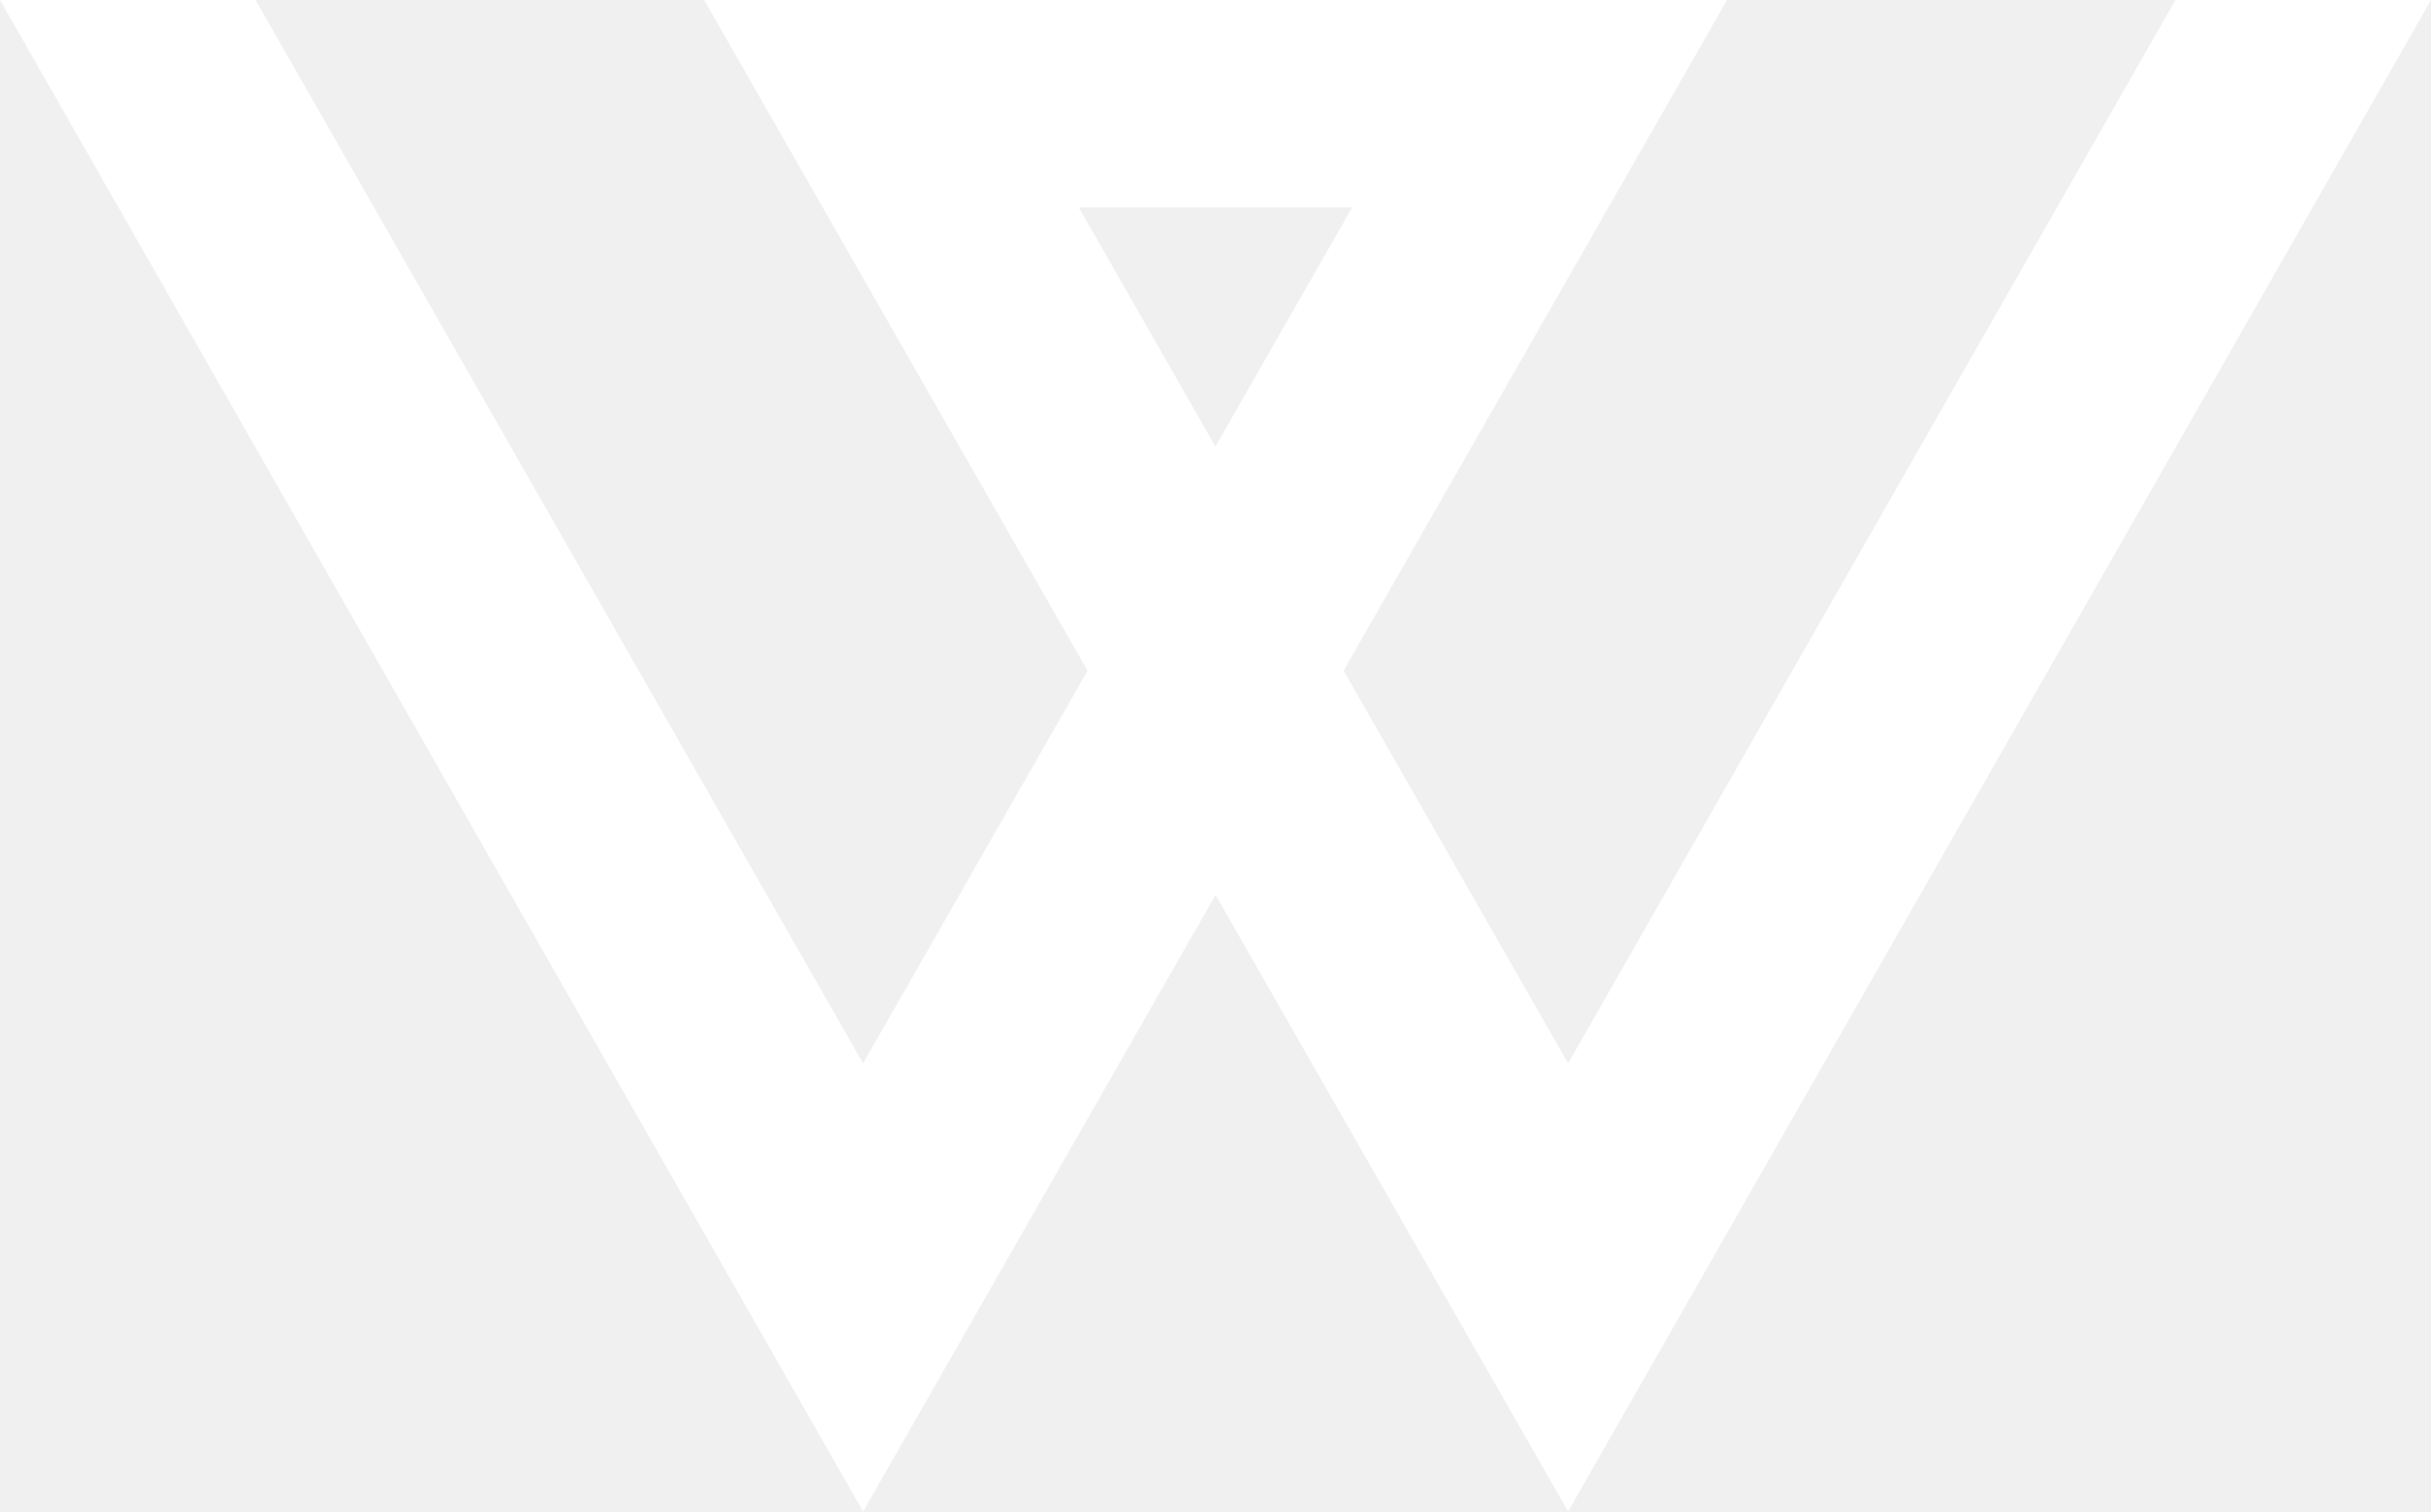
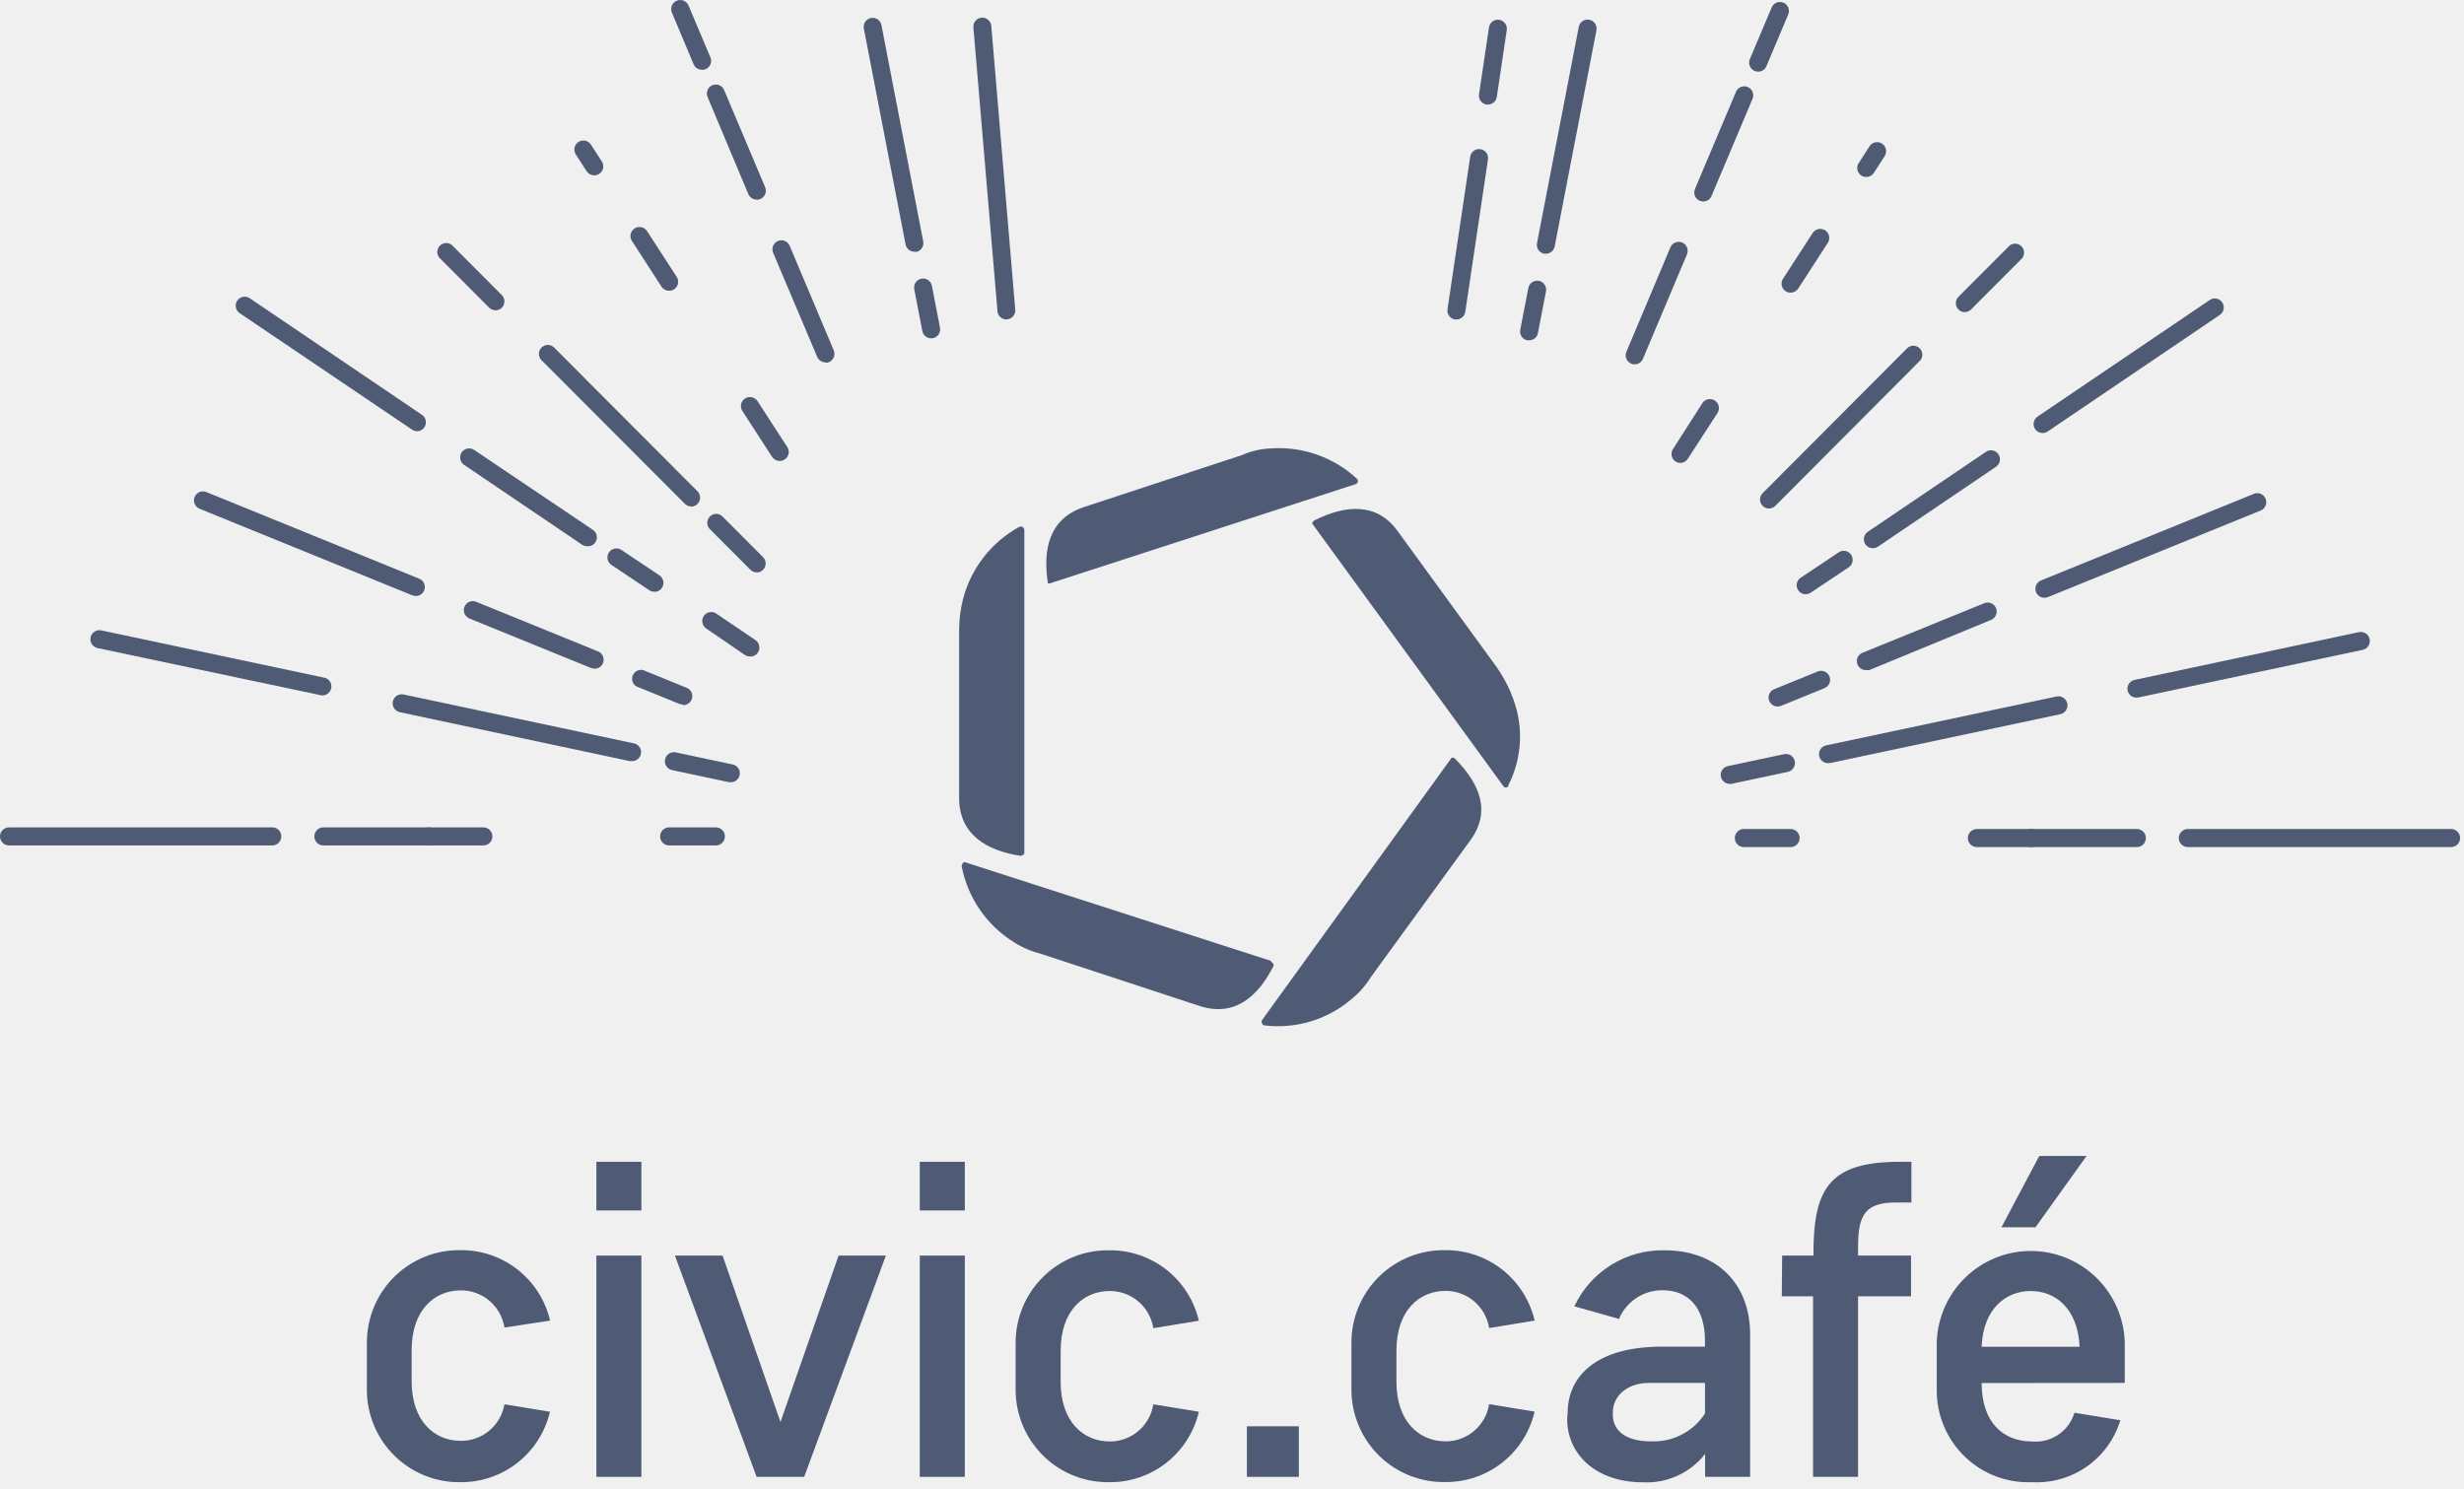
- <svg xmlns="http://www.w3.org/2000/svg" width="156" height="97" viewBox="0 0 156 97" fill="none">
-   <path id="#w" d="M100.626 97L156 0H139.601L100.626 68.242L86.221 43.04L78.005 57.43L100.626 97ZM78.005 57.43L86.232 43.051L86.221 43.04L110.825 0H45.186L69.79 43.04L55.385 68.242L16.399 0H0L55.385 97L78.005 57.43ZM69.226 13.306H86.774L77.995 28.661L69.226 13.306Z" fill="white" />
+ <svg xmlns="http://www.w3.org/2000/svg" width="369" height="223" viewBox="0 0 369 223" fill="none">
+   <path d="M40.779 126.631H1.35C0.992 126.631 0.649 126.488 0.395 126.234C0.142 125.98 0 125.636 0 125.277C0 124.918 0.142 124.573 0.395 124.319C0.649 124.066 0.992 123.923 1.35 123.923H40.779C41.137 123.923 41.48 124.066 41.734 124.319C41.987 124.573 42.129 124.918 42.129 125.277C42.129 125.636 41.987 125.98 41.734 126.234C41.48 126.488 41.137 126.631 40.779 126.631Z" fill="#4F5B75" />
+   <path d="M64.213 126.631H48.427C48.069 126.631 47.725 126.488 47.472 126.234C47.219 125.98 47.077 125.636 47.077 125.277C47.077 124.918 47.219 124.573 47.472 124.319C47.725 124.066 48.069 123.923 48.427 123.923H64.213C64.571 123.923 64.915 124.066 65.168 124.319C65.421 124.573 65.564 124.918 65.564 125.277C65.564 125.636 65.421 125.98 65.168 126.234C64.915 126.488 64.571 126.631 64.213 126.631Z" fill="#4F5B75" />
+   <path d="M72.371 126.631H64.213C63.855 126.631 63.512 126.488 63.259 126.234C63.005 125.98 62.863 125.636 62.863 125.277C62.863 124.918 63.005 124.573 63.259 124.319C63.512 124.066 63.855 123.923 64.213 123.923H72.39C72.748 123.923 73.091 124.066 73.345 124.319C73.598 124.573 73.74 124.918 73.74 125.277C73.74 125.636 73.598 125.98 73.345 126.234C73.091 126.488 72.748 126.631 72.39 126.631H72.371Z" fill="#4F5B75" />
+   <path d="M107.211 126.631H100.205C99.847 126.631 99.504 126.488 99.251 126.234C98.997 125.98 98.855 125.636 98.855 125.277C98.855 124.918 98.997 124.573 99.251 124.319C99.504 124.066 99.847 123.923 100.205 123.923H107.211C107.569 123.923 107.913 124.066 108.166 124.319C108.419 124.573 108.561 124.918 108.561 125.277C108.561 125.636 108.419 125.98 108.166 126.234C107.913 126.488 107.569 126.631 107.211 126.631Z" fill="#4F5B75" />
+   <path d="M74.184 46.468C73.829 46.465 73.49 46.322 73.24 46.07L65.8 38.608C65.585 38.351 65.475 38.022 65.49 37.687C65.505 37.351 65.645 37.034 65.881 36.796C66.118 36.559 66.434 36.419 66.769 36.404C67.103 36.389 67.431 36.5 67.688 36.715L75.128 44.176C75.32 44.363 75.453 44.603 75.508 44.867C75.562 45.13 75.537 45.403 75.436 45.652C75.334 45.901 75.161 46.113 74.938 46.262C74.714 46.41 74.452 46.489 74.184 46.486V46.468Z" fill="#4F5B75" />
+   <path d="M103.51 75.859C103.155 75.857 102.816 75.714 102.566 75.461L81.02 53.872C80.805 53.614 80.695 53.286 80.71 52.95C80.725 52.615 80.865 52.297 81.101 52.06C81.338 51.823 81.654 51.683 81.989 51.668C82.323 51.653 82.651 51.763 82.908 51.978L104.435 73.567C104.628 73.754 104.76 73.995 104.815 74.258C104.87 74.521 104.845 74.794 104.743 75.043C104.641 75.292 104.468 75.504 104.245 75.653C104.021 75.802 103.759 75.88 103.491 75.878L103.51 75.859Z" fill="#4F5B75" />
+   <path d="M113.31 85.725C112.956 85.723 112.616 85.58 112.366 85.328L106.229 79.173C106.015 78.915 105.904 78.586 105.919 78.251C105.935 77.916 106.074 77.598 106.311 77.361C106.547 77.124 106.864 76.984 107.198 76.969C107.533 76.954 107.86 77.064 108.117 77.279L114.255 83.434C114.447 83.621 114.579 83.862 114.634 84.124C114.689 84.388 114.664 84.661 114.562 84.91C114.461 85.158 114.287 85.371 114.064 85.52C113.841 85.668 113.578 85.747 113.31 85.744V85.725Z" fill="#4F5B75" />
+   <path d="M62.212 89.248C62.037 89.25 61.864 89.218 61.702 89.153L29.883 76.2C29.719 76.133 29.571 76.034 29.445 75.909C29.319 75.784 29.22 75.636 29.151 75.472C29.013 75.142 29.011 74.77 29.147 74.439C29.282 74.107 29.543 73.843 29.872 73.704C30.201 73.566 30.572 73.564 30.903 73.7L62.721 86.653C63.027 86.759 63.284 86.972 63.445 87.253C63.607 87.534 63.661 87.864 63.599 88.182C63.537 88.501 63.362 88.785 63.108 88.985C62.853 89.184 62.534 89.284 62.212 89.267V89.248Z" fill="#4F5B75" />
+   <path d="M88.989 100.137C88.814 100.139 88.641 100.107 88.479 100.042L70.294 92.638C69.963 92.502 69.7 92.24 69.562 91.91C69.424 91.58 69.422 91.208 69.557 90.876C69.693 90.545 69.954 90.281 70.283 90.142C70.612 90.004 70.983 90.002 71.314 90.138L89.498 97.543C89.804 97.648 90.061 97.862 90.222 98.142C90.383 98.424 90.438 98.753 90.376 99.072C90.314 99.39 90.139 99.675 89.884 99.874C89.629 100.073 89.311 100.173 88.989 100.156V100.137Z" fill="#4F5B75" />
+   <path d="M102.226 105.515C102.051 105.517 101.878 105.485 101.716 105.421L95.258 102.788C94.997 102.613 94.806 102.351 94.719 102.048C94.631 101.746 94.652 101.422 94.778 101.134C94.904 100.845 95.126 100.61 95.407 100.47C95.689 100.329 96.01 100.292 96.315 100.364L102.774 102.997C103.079 103.103 103.336 103.316 103.497 103.597C103.659 103.878 103.713 104.207 103.651 104.526C103.589 104.844 103.414 105.129 103.16 105.328C102.905 105.527 102.586 105.627 102.264 105.61L102.226 105.515Z" fill="#4F5B75" />
+   <path d="M105.134 10.448C104.864 10.453 104.599 10.376 104.373 10.227C104.147 10.079 103.971 9.865 103.869 9.615L100.621 1.888C100.551 1.724 100.515 1.548 100.513 1.369C100.512 1.191 100.545 1.014 100.612 0.849C100.678 0.684 100.777 0.533 100.902 0.406C101.026 0.279 101.175 0.177 101.338 0.108C101.502 0.038 101.678 0.002 101.855 7.99124e-05C102.033 -0.001 102.21 0.032 102.374 0.099C102.539 0.166 102.689 0.265 102.816 0.39C102.943 0.515 103.044 0.663 103.113 0.827L106.38 8.573C106.472 8.78 106.511 9.006 106.493 9.232C106.474 9.457 106.4 9.674 106.275 9.863C106.151 10.052 105.981 10.206 105.782 10.312C105.582 10.417 105.359 10.471 105.134 10.467V10.448Z" fill="#4F5B75" />
+   <path d="M113.31 29.897C113.044 29.898 112.782 29.82 112.56 29.671C112.338 29.523 112.166 29.311 112.064 29.064L105.965 14.538C105.824 14.209 105.82 13.838 105.953 13.506C106.086 13.174 106.345 12.908 106.673 12.768C107.001 12.627 107.371 12.623 107.702 12.756C108.033 12.889 108.298 13.149 108.438 13.478L114.576 28.022C114.668 28.229 114.707 28.455 114.688 28.681C114.67 28.906 114.595 29.123 114.471 29.312C114.347 29.501 114.177 29.655 113.977 29.761C113.778 29.866 113.555 29.92 113.329 29.916L113.31 29.897Z" fill="#4F5B75" />
+   <path d="M123.621 54.27C123.354 54.271 123.093 54.193 122.871 54.044C122.649 53.896 122.476 53.684 122.375 53.437L115.784 37.87C115.715 37.707 115.678 37.532 115.676 37.355C115.674 37.178 115.707 37.002 115.773 36.837C115.838 36.673 115.936 36.523 116.059 36.396C116.183 36.27 116.33 36.169 116.492 36.099C116.655 36.029 116.829 35.993 117.006 35.991C117.183 35.989 117.358 36.022 117.522 36.087C117.686 36.153 117.835 36.251 117.961 36.375C118.088 36.499 118.188 36.646 118.258 36.809L124.848 52.452C124.94 52.658 124.979 52.885 124.961 53.11C124.943 53.336 124.868 53.553 124.744 53.742C124.619 53.931 124.449 54.085 124.25 54.191C124.05 54.296 123.828 54.349 123.602 54.346L123.621 54.27Z" fill="#4F5B75" />
+   <path d="M48.427 104.152H48.143L14.606 97.069C14.256 96.994 13.949 96.782 13.755 96.48C13.56 96.178 13.493 95.811 13.568 95.459C13.643 95.108 13.854 94.801 14.155 94.605C14.456 94.41 14.822 94.343 15.173 94.418L48.71 101.538C49.001 101.635 49.25 101.829 49.416 102.088C49.581 102.346 49.654 102.654 49.62 102.96C49.587 103.265 49.451 103.55 49.233 103.767C49.016 103.984 48.732 104.12 48.427 104.152Z" fill="#4F5B75" />
+   <path d="M94.597 114H94.314L59.87 106.671C59.697 106.633 59.532 106.562 59.386 106.461C59.24 106.36 59.115 106.231 59.018 106.081C58.922 105.932 58.856 105.765 58.824 105.59C58.792 105.415 58.794 105.235 58.831 105.061C58.907 104.709 59.118 104.402 59.419 104.207C59.568 104.11 59.735 104.044 59.909 104.012C60.084 103.979 60.263 103.982 60.437 104.019L94.88 111.329C95.219 111.384 95.524 111.567 95.732 111.84C95.941 112.114 96.037 112.457 96 112.799C95.964 113.141 95.798 113.456 95.537 113.68C95.276 113.903 94.94 114.018 94.597 114Z" fill="#4F5B75" />
+   <path d="M109.383 117.143H109.099L100.64 115.344C100.289 115.269 99.983 115.057 99.788 114.755C99.593 114.453 99.526 114.086 99.601 113.734C99.676 113.383 99.888 113.076 100.189 112.88C100.49 112.685 100.856 112.617 101.206 112.693L109.666 114.492C110.005 114.547 110.31 114.729 110.518 115.003C110.726 115.276 110.822 115.619 110.786 115.962C110.75 116.304 110.584 116.619 110.323 116.842C110.062 117.066 109.725 117.18 109.383 117.162V117.143Z" fill="#4F5B75" />
+   <path d="M88.989 26.261C88.764 26.263 88.543 26.209 88.345 26.103C88.147 25.997 87.979 25.843 87.856 25.655L86.231 23.136C86.036 22.835 85.968 22.468 86.043 22.116C86.117 21.765 86.328 21.457 86.628 21.261C86.929 21.066 87.294 20.997 87.645 21.072C87.996 21.146 88.302 21.358 88.498 21.659L90.121 24.178C90.255 24.381 90.331 24.618 90.341 24.861C90.351 25.105 90.295 25.346 90.178 25.56C90.062 25.774 89.89 25.952 89.68 26.076C89.471 26.199 89.231 26.263 88.989 26.261Z" fill="#4F5B75" />
+   <path d="M100.205 43.551C99.981 43.553 99.76 43.499 99.562 43.393C99.364 43.287 99.195 43.133 99.072 42.945L94.635 36.09C94.538 35.94 94.472 35.773 94.439 35.599C94.407 35.424 94.409 35.244 94.446 35.07C94.483 34.896 94.553 34.731 94.654 34.584C94.754 34.437 94.882 34.312 95.031 34.215C95.18 34.118 95.346 34.051 95.521 34.019C95.695 33.986 95.874 33.988 96.048 34.025C96.222 34.062 96.386 34.133 96.533 34.234C96.679 34.335 96.804 34.463 96.901 34.612L101.338 41.468C101.472 41.672 101.548 41.908 101.558 42.151C101.568 42.395 101.511 42.636 101.395 42.85C101.279 43.064 101.107 43.243 100.897 43.366C100.687 43.489 100.448 43.553 100.205 43.551Z" fill="#4F5B75" />
+   <path d="M116.766 69.041C116.542 69.043 116.32 68.989 116.123 68.883C115.925 68.777 115.756 68.623 115.633 68.435L111.177 61.561C110.981 61.26 110.913 60.893 110.988 60.541C111.062 60.19 111.273 59.882 111.573 59.686C111.874 59.49 112.239 59.422 112.59 59.497C112.941 59.571 113.247 59.782 113.443 60.084L117.899 66.958C118.033 67.162 118.108 67.398 118.118 67.641C118.128 67.885 118.072 68.127 117.956 68.341C117.839 68.555 117.667 68.733 117.458 68.856C117.248 68.98 117.009 69.044 116.766 69.041Z" fill="#4F5B75" />
+   <path d="M62.457 64.572C62.188 64.574 61.925 64.495 61.702 64.345L35.888 46.903C35.593 46.702 35.389 46.392 35.322 46.04C35.254 45.689 35.329 45.325 35.529 45.028C35.73 44.732 36.039 44.528 36.39 44.46C36.74 44.392 37.103 44.468 37.399 44.668L63.156 62.11C63.404 62.267 63.594 62.502 63.697 62.779C63.799 63.055 63.808 63.358 63.722 63.64C63.636 63.922 63.461 64.167 63.222 64.339C62.983 64.511 62.694 64.6 62.401 64.591L62.457 64.572Z" fill="#4F5B75" />
+   <path d="M87.912 81.805C87.643 81.807 87.38 81.728 87.157 81.578L69.501 69.628C69.354 69.529 69.229 69.401 69.132 69.253C69.035 69.105 68.968 68.939 68.934 68.765C68.901 68.591 68.902 68.412 68.938 68.239C68.973 68.065 69.043 67.9 69.142 67.754C69.241 67.607 69.368 67.481 69.516 67.384C69.663 67.286 69.829 67.219 70.002 67.185C70.176 67.152 70.354 67.153 70.528 67.189C70.701 67.225 70.865 67.294 71.011 67.394L88.762 79.343C89.01 79.501 89.201 79.736 89.303 80.012C89.405 80.288 89.414 80.591 89.328 80.873C89.242 81.155 89.067 81.401 88.828 81.573C88.589 81.745 88.3 81.833 88.007 81.824L87.912 81.805Z" fill="#4F5B75" />
+   <path d="M97.977 88.623C97.708 88.625 97.445 88.546 97.222 88.396L91.557 84.608C91.261 84.407 91.057 84.097 90.99 83.745C90.923 83.394 90.998 83.03 91.198 82.733C91.398 82.437 91.708 82.233 92.058 82.165C92.409 82.098 92.772 82.172 93.067 82.374L98.732 86.161C98.981 86.318 99.171 86.553 99.273 86.83C99.376 87.106 99.385 87.409 99.299 87.691C99.213 87.972 99.037 88.218 98.798 88.39C98.559 88.562 98.271 88.65 97.977 88.642V88.623Z" fill="#4F5B75" />
+   <path d="M112.291 98.319C112.022 98.321 111.759 98.242 111.535 98.092L105.757 94.134C105.462 93.933 105.258 93.623 105.191 93.271C105.123 92.919 105.198 92.555 105.398 92.259C105.599 91.963 105.908 91.758 106.259 91.691C106.609 91.623 106.972 91.698 107.268 91.899L113.103 95.857C113.351 96.015 113.541 96.249 113.644 96.526C113.746 96.802 113.755 97.105 113.669 97.387C113.583 97.669 113.407 97.915 113.169 98.086C112.93 98.258 112.641 98.347 112.347 98.338L112.291 98.319Z" fill="#4F5B75" />
+   <path d="M136.934 37.699C136.62 37.7 136.316 37.591 136.075 37.39C135.833 37.189 135.669 36.91 135.612 36.601L129.361 4.255C129.33 4.081 129.334 3.903 129.372 3.73C129.41 3.557 129.481 3.394 129.582 3.248C129.683 3.103 129.811 2.98 129.959 2.884C130.108 2.789 130.274 2.724 130.447 2.693C130.621 2.662 130.799 2.665 130.971 2.703C131.143 2.741 131.306 2.813 131.451 2.914C131.596 3.015 131.719 3.144 131.814 3.292C131.909 3.441 131.974 3.608 132.005 3.782L138.256 36.146C138.291 36.321 138.292 36.5 138.258 36.675C138.224 36.849 138.156 37.015 138.058 37.163C137.96 37.311 137.833 37.438 137.685 37.536C137.538 37.635 137.372 37.703 137.198 37.737L136.934 37.699Z" fill="#4F5B75" />
+   <path d="M139.445 50.672C139.132 50.673 138.828 50.563 138.586 50.362C138.345 50.162 138.181 49.883 138.123 49.573L136.915 43.324C136.847 42.972 136.922 42.608 137.122 42.312C137.322 42.015 137.631 41.81 137.982 41.742C138.332 41.675 138.695 41.749 138.991 41.95C139.287 42.151 139.491 42.461 139.559 42.812L140.767 49.062C140.803 49.236 140.804 49.416 140.77 49.59C140.736 49.765 140.668 49.931 140.569 50.079C140.471 50.227 140.344 50.353 140.197 50.452C140.049 50.551 139.884 50.619 139.71 50.653L139.445 50.672Z" fill="#4F5B75" />
+   <path d="M367.067 126.877H327.638C327.28 126.877 326.937 126.735 326.684 126.481C326.43 126.227 326.288 125.882 326.288 125.523C326.288 125.164 326.43 124.82 326.684 124.566C326.937 124.312 327.28 124.169 327.638 124.169H367.067C367.425 124.169 367.769 124.312 368.022 124.566C368.275 124.82 368.417 125.164 368.417 125.523C368.417 125.882 368.275 126.227 368.022 126.481C367.769 126.735 367.425 126.877 367.067 126.877Z" fill="#4F5B75" />
+   <path d="M320.009 126.877H304.223C303.865 126.877 303.521 126.735 303.268 126.481C303.015 126.227 302.873 125.882 302.873 125.523C302.873 125.164 303.015 124.82 303.268 124.566C303.521 124.312 303.865 124.169 304.223 124.169H320.009C320.367 124.169 320.711 124.312 320.964 124.566C321.217 124.82 321.36 125.164 321.36 125.523C321.36 125.882 321.217 126.227 320.964 126.481C320.711 126.735 320.367 126.877 320.009 126.877Z" fill="#4F5B75" />
+   <path d="M304.223 126.877H296.046C295.688 126.877 295.345 126.735 295.092 126.481C294.838 126.227 294.696 125.882 294.696 125.523C294.696 125.164 294.838 124.82 295.092 124.566C295.345 124.312 295.688 124.169 296.046 124.169H304.223C304.581 124.169 304.924 124.312 305.177 124.566C305.431 124.82 305.573 125.164 305.573 125.523C305.573 125.882 305.431 126.227 305.177 126.481C304.924 126.735 304.581 126.877 304.223 126.877Z" fill="#4F5B75" />
+   <path d="M268.155 126.877H261.149C260.791 126.877 260.448 126.735 260.195 126.481C259.942 126.227 259.799 125.882 259.799 125.523C259.799 125.164 259.942 124.82 260.195 124.566C260.448 124.312 260.791 124.169 261.149 124.169H268.155C268.513 124.169 268.857 124.312 269.11 124.566C269.363 124.82 269.505 125.164 269.505 125.523C269.505 125.882 269.363 126.227 269.11 126.481C268.857 126.735 268.513 126.877 268.155 126.877Z" fill="#4F5B75" />
+   <path d="M294.252 46.752C293.984 46.754 293.722 46.675 293.499 46.527C293.276 46.378 293.102 46.166 293 45.917C292.899 45.668 292.874 45.395 292.929 45.132C292.983 44.869 293.116 44.628 293.308 44.441L300.748 36.98C300.868 36.836 301.015 36.719 301.182 36.636C301.349 36.553 301.531 36.506 301.717 36.498C301.903 36.489 302.089 36.52 302.263 36.587C302.437 36.655 302.594 36.758 302.726 36.89C302.858 37.022 302.96 37.18 303.028 37.354C303.095 37.529 303.126 37.715 303.117 37.901C303.109 38.088 303.062 38.271 302.979 38.438C302.896 38.606 302.78 38.754 302.637 38.873L295.197 46.335C295.074 46.463 294.928 46.566 294.766 46.638C294.604 46.709 294.429 46.748 294.252 46.752Z" fill="#4F5B75" />
+   <path d="M264.926 76.162C264.658 76.164 264.396 76.086 264.173 75.937C263.949 75.788 263.776 75.576 263.674 75.327C263.572 75.079 263.548 74.805 263.602 74.542C263.657 74.279 263.789 74.038 263.982 73.852L285.509 52.262C285.628 52.119 285.776 52.002 285.943 51.919C286.11 51.836 286.292 51.789 286.478 51.78C286.664 51.772 286.85 51.803 287.024 51.87C287.197 51.938 287.355 52.041 287.487 52.173C287.619 52.305 287.721 52.463 287.789 52.637C287.856 52.811 287.887 52.998 287.878 53.184C287.87 53.371 287.823 53.554 287.74 53.721C287.657 53.888 287.541 54.037 287.398 54.156L265.889 75.745C265.765 75.876 265.615 75.98 265.45 76.052C265.284 76.124 265.106 76.161 264.926 76.162Z" fill="#4F5B75" />
+   <path d="M306.224 89.532C305.902 89.549 305.584 89.449 305.329 89.25C305.074 89.05 304.899 88.766 304.837 88.447C304.775 88.129 304.83 87.799 304.991 87.518C305.152 87.237 305.409 87.024 305.715 86.918L337.533 73.965C337.697 73.898 337.872 73.864 338.049 73.865C338.226 73.865 338.401 73.901 338.564 73.97C338.727 74.038 338.875 74.138 338.999 74.264C339.124 74.39 339.223 74.54 339.289 74.704C339.356 74.868 339.39 75.043 339.39 75.221C339.389 75.398 339.353 75.574 339.285 75.737C339.217 75.901 339.117 76.049 338.991 76.174C338.866 76.299 338.717 76.398 338.553 76.465L306.734 89.418C306.573 89.489 306.4 89.528 306.224 89.532Z" fill="#4F5B75" />
+   <path d="M279.485 100.364C279.163 100.382 278.844 100.281 278.589 100.082C278.334 99.883 278.16 99.598 278.098 99.28C278.036 98.962 278.09 98.632 278.252 98.351C278.413 98.07 278.67 97.857 278.975 97.751L297.16 90.346C297.324 90.279 297.499 90.245 297.676 90.246C297.853 90.246 298.028 90.282 298.191 90.351C298.354 90.419 298.502 90.519 298.626 90.645C298.751 90.771 298.849 90.921 298.916 91.085C298.983 91.249 299.017 91.425 299.017 91.602C299.016 91.779 298.98 91.955 298.912 92.118C298.844 92.282 298.744 92.43 298.618 92.555C298.493 92.68 298.344 92.779 298.18 92.846L279.939 100.364C279.789 100.39 279.635 100.39 279.485 100.364Z" fill="#4F5B75" />
+   <path d="M266.267 105.818C265.944 105.836 265.626 105.736 265.371 105.536C265.116 105.337 264.942 105.052 264.879 104.734C264.817 104.416 264.872 104.086 265.033 103.805C265.195 103.524 265.452 103.311 265.757 103.205L272.215 100.573C272.546 100.437 272.917 100.439 273.246 100.577C273.575 100.716 273.836 100.98 273.971 101.311C274.107 101.643 274.105 102.014 273.967 102.345C273.829 102.675 273.566 102.937 273.235 103.072L266.777 105.705C266.616 105.776 266.443 105.814 266.267 105.818Z" fill="#4F5B75" />
+   <path d="M263.302 10.732C263.077 10.736 262.854 10.682 262.654 10.577C262.455 10.471 262.285 10.317 262.161 10.128C262.036 9.939 261.962 9.722 261.943 9.497C261.925 9.271 261.964 9.045 262.056 8.838L265.323 1.112C265.392 0.949 265.493 0.801 265.619 0.677C265.746 0.553 265.895 0.456 266.059 0.39C266.223 0.324 266.398 0.291 266.575 0.293C266.751 0.295 266.926 0.332 267.088 0.401C267.251 0.471 267.398 0.572 267.521 0.699C267.645 0.825 267.742 0.975 267.808 1.14C267.874 1.304 267.907 1.48 267.905 1.657C267.903 1.834 267.866 2.009 267.796 2.172L264.53 9.918C264.426 10.159 264.255 10.364 264.037 10.509C263.819 10.653 263.564 10.731 263.302 10.732Z" fill="#4F5B75" />
+   <path d="M255.088 30.181C254.862 30.185 254.639 30.131 254.44 30.026C254.24 29.92 254.07 29.766 253.946 29.577C253.822 29.388 253.747 29.171 253.729 28.946C253.711 28.72 253.749 28.494 253.842 28.287L259.979 13.743C260.048 13.58 260.149 13.432 260.275 13.309C260.401 13.185 260.551 13.087 260.715 13.021C260.879 12.955 261.054 12.922 261.231 12.924C261.407 12.926 261.582 12.963 261.744 13.033C261.907 13.102 262.054 13.204 262.177 13.33C262.301 13.457 262.398 13.607 262.464 13.771C262.53 13.935 262.563 14.111 262.561 14.289C262.559 14.466 262.522 14.641 262.452 14.803L256.315 29.348C256.215 29.592 256.045 29.802 255.827 29.95C255.608 30.098 255.351 30.178 255.088 30.181Z" fill="#4F5B75" />
+   <path d="M244.815 54.573C244.59 54.577 244.367 54.523 244.167 54.418C243.968 54.312 243.798 54.158 243.674 53.969C243.549 53.78 243.475 53.563 243.456 53.338C243.438 53.112 243.477 52.886 243.569 52.679L250.159 37.036C250.229 36.874 250.329 36.726 250.456 36.602C250.582 36.478 250.731 36.381 250.895 36.315C251.059 36.249 251.235 36.216 251.411 36.218C251.588 36.22 251.762 36.257 251.925 36.326C252.087 36.396 252.234 36.497 252.358 36.624C252.481 36.75 252.579 36.9 252.645 37.065C252.71 37.229 252.743 37.405 252.741 37.582C252.739 37.759 252.702 37.934 252.633 38.097L246.043 53.74C245.942 53.984 245.773 54.194 245.554 54.342C245.336 54.49 245.079 54.57 244.815 54.573Z" fill="#4F5B75" />
+   <path d="M320.009 104.493C319.667 104.511 319.33 104.396 319.069 104.173C318.808 103.95 318.642 103.634 318.606 103.292C318.57 102.95 318.666 102.607 318.874 102.334C319.082 102.06 319.387 101.877 319.726 101.823L353.263 94.683C353.437 94.646 353.616 94.643 353.791 94.675C353.965 94.707 354.132 94.774 354.281 94.87C354.43 94.967 354.559 95.092 354.659 95.239C354.76 95.385 354.831 95.55 354.868 95.725C354.906 95.899 354.908 96.078 354.876 96.254C354.844 96.429 354.778 96.596 354.682 96.745C354.585 96.895 354.46 97.024 354.314 97.125C354.168 97.226 354.003 97.297 353.83 97.334L320.293 104.455L320.009 104.493Z" fill="#4F5B75" />
+   <path d="M273.82 114.303C273.478 114.321 273.141 114.206 272.88 113.983C272.619 113.759 272.453 113.444 272.417 113.102C272.381 112.76 272.477 112.417 272.685 112.143C272.893 111.87 273.198 111.687 273.537 111.632L307.981 104.322C308.154 104.285 308.333 104.282 308.508 104.314C308.683 104.347 308.849 104.413 308.998 104.51C309.147 104.606 309.276 104.732 309.377 104.878C309.477 105.025 309.548 105.19 309.586 105.364C309.623 105.538 309.625 105.718 309.593 105.893C309.561 106.068 309.495 106.235 309.399 106.384C309.302 106.534 309.177 106.663 309.031 106.764C308.885 106.865 308.721 106.936 308.547 106.974L274.104 114.284L273.82 114.303Z" fill="#4F5B75" />
+   <path d="M259.053 117.408C258.723 117.414 258.402 117.298 258.152 117.082C257.902 116.865 257.741 116.564 257.699 116.235C257.657 115.907 257.737 115.574 257.924 115.302C258.111 115.029 258.392 114.835 258.713 114.757L267.173 112.958C267.524 112.883 267.89 112.95 268.191 113.145C268.492 113.341 268.703 113.648 268.778 113.999C268.853 114.351 268.786 114.718 268.591 115.02C268.397 115.322 268.09 115.534 267.74 115.609L259.28 117.408H259.053Z" fill="#4F5B75" />
+   <path d="M279.485 26.507C279.242 26.509 279.003 26.445 278.794 26.322C278.584 26.199 278.412 26.02 278.296 25.806C278.179 25.593 278.123 25.351 278.133 25.107C278.143 24.864 278.219 24.628 278.352 24.424L279.976 21.905C280.172 21.604 280.478 21.393 280.829 21.318C281.179 21.244 281.545 21.312 281.846 21.508C282.146 21.703 282.357 22.011 282.431 22.363C282.506 22.714 282.438 23.081 282.242 23.382L280.618 25.901C280.495 26.089 280.327 26.243 280.129 26.349C279.931 26.455 279.71 26.509 279.485 26.507Z" fill="#4F5B75" />
+   <path d="M268.155 43.835C267.912 43.837 267.673 43.773 267.464 43.65C267.254 43.527 267.082 43.348 266.965 43.135C266.849 42.92 266.793 42.679 266.803 42.435C266.813 42.192 266.889 41.956 267.022 41.752L271.46 34.897C271.556 34.747 271.682 34.619 271.828 34.518C271.974 34.417 272.139 34.346 272.312 34.309C272.486 34.272 272.665 34.27 272.84 34.303C273.014 34.335 273.18 34.402 273.329 34.499C273.478 34.596 273.606 34.721 273.707 34.868C273.807 35.015 273.878 35.18 273.915 35.354C273.952 35.528 273.954 35.708 273.921 35.883C273.889 36.058 273.823 36.224 273.726 36.374L269.288 43.229C269.165 43.417 268.997 43.571 268.799 43.677C268.601 43.783 268.38 43.837 268.155 43.835Z" fill="#4F5B75" />
+   <path d="M251.67 69.344C251.427 69.347 251.188 69.283 250.978 69.159C250.769 69.036 250.597 68.858 250.48 68.644C250.364 68.43 250.308 68.188 250.318 67.945C250.328 67.701 250.403 67.465 250.537 67.261L254.937 60.387C255.033 60.237 255.159 60.109 255.305 60.008C255.451 59.907 255.616 59.837 255.789 59.8C255.963 59.763 256.142 59.76 256.317 59.793C256.491 59.825 256.657 59.892 256.806 59.989C256.955 60.086 257.083 60.212 257.184 60.358C257.284 60.505 257.355 60.67 257.392 60.844C257.429 61.018 257.431 61.198 257.398 61.373C257.366 61.548 257.299 61.715 257.203 61.864L252.746 68.738C252.628 68.918 252.469 69.067 252.282 69.173C252.094 69.278 251.885 69.337 251.67 69.344Z" fill="#4F5B75" />
+   <path d="M305.922 64.856C305.628 64.865 305.34 64.776 305.101 64.604C304.862 64.433 304.686 64.187 304.601 63.905C304.515 63.623 304.524 63.32 304.626 63.044C304.728 62.768 304.918 62.533 305.167 62.375L330.924 44.934C331.22 44.733 331.582 44.658 331.933 44.725C332.284 44.793 332.593 44.997 332.793 45.293C332.994 45.59 333.069 45.954 333.001 46.305C332.934 46.657 332.73 46.967 332.435 47.168L306.678 64.61C306.456 64.767 306.193 64.852 305.922 64.856Z" fill="#4F5B75" />
+   <path d="M280.505 82.108C280.211 82.117 279.923 82.029 279.684 81.857C279.445 81.685 279.269 81.439 279.183 81.157C279.097 80.875 279.106 80.573 279.209 80.296C279.311 80.02 279.501 79.785 279.75 79.627L297.406 67.678C297.552 67.578 297.717 67.509 297.89 67.473C298.063 67.437 298.241 67.436 298.415 67.469C298.588 67.503 298.754 67.57 298.901 67.668C299.049 67.765 299.176 67.891 299.275 68.038C299.374 68.184 299.444 68.349 299.48 68.523C299.515 68.697 299.516 68.875 299.483 69.049C299.45 69.224 299.383 69.389 299.285 69.537C299.188 69.686 299.063 69.813 298.916 69.912L281.26 81.862C281.039 82.019 280.776 82.105 280.505 82.108Z" fill="#4F5B75" />
+   <path d="M270.44 89.002C270.146 89.01 269.858 88.922 269.619 88.75C269.38 88.578 269.204 88.332 269.119 88.05C269.033 87.768 269.042 87.466 269.144 87.19C269.246 86.913 269.436 86.678 269.685 86.521L275.35 82.733C275.496 82.634 275.661 82.564 275.834 82.528C276.007 82.493 276.185 82.492 276.359 82.525C276.533 82.558 276.698 82.626 276.846 82.723C276.993 82.821 277.12 82.946 277.219 83.093C277.319 83.24 277.388 83.405 277.424 83.578C277.459 83.752 277.461 83.931 277.427 84.105C277.394 84.279 277.327 84.445 277.229 84.593C277.132 84.741 277.007 84.868 276.861 84.968L271.196 88.755C270.974 88.912 270.711 88.998 270.44 89.002Z" fill="#4F5B75" />
+   <path d="M231.502 38.002H231.238C231.064 37.968 230.898 37.9 230.751 37.802C230.603 37.703 230.476 37.576 230.378 37.428C230.28 37.28 230.212 37.114 230.178 36.94C230.144 36.765 230.145 36.586 230.18 36.411L236.431 4.028C236.498 3.676 236.703 3.366 236.998 3.165C237.145 3.066 237.309 2.997 237.482 2.961C237.656 2.925 237.834 2.924 238.008 2.958C238.181 2.992 238.347 3.059 238.494 3.157C238.642 3.254 238.769 3.38 238.868 3.527C238.967 3.674 239.036 3.839 239.072 4.013C239.107 4.186 239.108 4.365 239.075 4.539L232.824 36.904C232.767 37.213 232.603 37.492 232.361 37.693C232.12 37.894 231.816 38.003 231.502 38.002Z" fill="#4F5B75" />
+   <path d="M228.991 50.975H228.726C228.552 50.941 228.387 50.873 228.239 50.774C228.092 50.675 227.965 50.548 227.867 50.401C227.768 50.253 227.7 50.087 227.666 49.912C227.632 49.738 227.633 49.558 227.669 49.384L228.878 43.134C228.945 42.783 229.149 42.473 229.445 42.272C229.591 42.173 229.756 42.103 229.929 42.068C230.102 42.032 230.281 42.031 230.454 42.064C230.628 42.098 230.793 42.166 230.941 42.263C231.088 42.361 231.215 42.487 231.314 42.633C231.413 42.78 231.483 42.945 231.518 43.119C231.554 43.293 231.555 43.472 231.521 43.646L230.313 49.895C230.251 50.201 230.086 50.476 229.845 50.673C229.604 50.87 229.302 50.976 228.991 50.975Z" fill="#4F5B75" />
+   <path d="M150.719 47.85C150.382 47.851 150.057 47.725 149.808 47.497C149.56 47.269 149.406 46.956 149.378 46.619L145.771 4.104C145.741 3.747 145.854 3.393 146.084 3.12C146.314 2.846 146.643 2.676 146.999 2.646C147.354 2.615 147.707 2.728 147.98 2.959C148.252 3.19 148.423 3.52 148.453 3.876L152.04 46.373C152.056 46.55 152.036 46.727 151.983 46.897C151.93 47.066 151.843 47.223 151.729 47.358C151.615 47.494 151.476 47.605 151.318 47.686C151.161 47.767 150.989 47.817 150.813 47.831L150.719 47.85Z" fill="#4F5B75" />
+   <path d="M218.114 47.85H217.906C217.731 47.825 217.563 47.764 217.411 47.673C217.259 47.583 217.127 47.462 217.021 47.32C216.916 47.177 216.84 47.015 216.797 46.843C216.755 46.67 216.746 46.491 216.773 46.316L220.172 23.477C220.225 23.123 220.416 22.804 220.702 22.591C220.989 22.378 221.349 22.288 221.702 22.341C222.055 22.393 222.373 22.585 222.585 22.872C222.798 23.16 222.887 23.521 222.835 23.875L219.436 46.714C219.386 47.03 219.226 47.318 218.984 47.526C218.741 47.734 218.433 47.849 218.114 47.85Z" fill="#4F5B75" />
+   <path d="M222.835 15.656H222.627C222.452 15.63 222.284 15.57 222.132 15.479C221.98 15.388 221.847 15.268 221.742 15.125C221.637 14.983 221.561 14.821 221.518 14.649C221.475 14.476 221.467 14.297 221.494 14.122L222.986 4.104C223.038 3.75 223.229 3.431 223.516 3.218C223.658 3.112 223.819 3.036 223.991 2.993C224.162 2.95 224.341 2.941 224.515 2.967C224.69 2.994 224.858 3.054 225.01 3.145C225.161 3.236 225.293 3.357 225.399 3.499C225.504 3.642 225.58 3.803 225.623 3.975C225.666 4.147 225.674 4.326 225.648 4.501L224.157 14.52C224.107 14.836 223.947 15.124 223.705 15.332C223.462 15.54 223.154 15.655 222.835 15.656Z" fill="#4F5B75" />
+   <path d="M54.941 200.981C54.956 199.148 55.333 197.337 56.051 195.652C56.77 193.966 57.814 192.441 59.124 191.164C60.435 189.887 61.985 188.883 63.685 188.211C65.385 187.54 67.202 187.213 69.029 187.251C72.116 187.233 75.118 188.267 77.543 190.183C79.969 192.099 81.674 194.785 82.379 197.799L75.543 198.841C75.299 197.279 74.502 195.857 73.3 194.835C72.097 193.813 70.567 193.258 68.991 193.273C65.101 193.273 61.645 196.189 61.645 202.23V206.87C61.645 212.892 65.082 215.809 68.991 215.809C70.554 215.827 72.072 215.286 73.273 214.283C74.474 213.28 75.279 211.881 75.543 210.336L82.36 211.453C81.655 214.468 79.95 217.153 77.525 219.069C75.099 220.985 72.097 222.019 69.01 222.002C67.188 222.037 65.376 221.709 63.681 221.039C61.985 220.369 60.439 219.368 59.131 218.095C57.823 216.822 56.78 215.302 56.06 213.622C55.342 211.943 54.961 210.137 54.941 208.31V200.981Z" fill="#4F5B75" />
+   <path d="M89.31 174.013H96.051V181.304H89.31V174.013ZM89.31 188.065H96.051V221.206H89.31V188.065Z" fill="#4F5B75" />
+   <path d="M120.43 221.206H113.31L101.074 188.065H108.212L116.879 212.987L125.585 188.065H132.666L120.43 221.206Z" fill="#4F5B75" />
+   <path d="M137.746 174.013H144.487V181.304H137.746V174.013ZM137.746 188.065H144.487V221.206H137.746V188.065Z" fill="#4F5B75" />
+   <path d="M152.097 200.981C152.114 199.15 152.493 197.34 153.213 195.657C153.932 193.974 154.977 192.451 156.287 191.176C157.597 189.901 159.146 188.899 160.845 188.228C162.544 187.558 164.359 187.232 166.184 187.27C169.273 187.249 172.276 188.281 174.702 190.198C177.128 192.115 178.832 194.802 179.535 197.818L172.718 198.935C172.474 197.377 171.68 195.957 170.481 194.936C169.282 193.914 167.758 193.358 166.184 193.368C162.275 193.368 158.839 196.284 158.839 202.325V206.965C158.839 212.987 162.275 215.904 166.184 215.904C167.758 215.914 169.282 215.357 170.481 214.335C171.68 213.314 172.474 211.895 172.718 210.336L179.535 211.453C178.832 214.469 177.128 217.156 174.702 219.073C172.276 220.99 169.273 222.023 166.184 222.001C164.36 222.039 162.547 221.714 160.85 221.045C159.152 220.375 157.603 219.375 156.293 218.102C154.984 216.829 153.938 215.308 153.218 213.627C152.498 211.946 152.117 210.139 152.097 208.309V200.981Z" fill="#4F5B75" />
+   <path d="M194.509 221.206H186.729V213.631H194.509V221.206Z" fill="#4F5B75" />
+   <path d="M202.384 200.981C202.399 199.148 202.776 197.337 203.494 195.652C204.212 193.966 205.256 192.441 206.567 191.164C207.877 189.887 209.428 188.883 211.128 188.211C212.828 187.54 214.644 187.213 216.471 187.251C219.559 187.23 222.563 188.262 224.989 190.179C227.415 192.096 229.119 194.783 229.822 197.799L223.005 198.916C222.761 197.358 221.967 195.938 220.768 194.917C219.569 193.895 218.044 193.339 216.471 193.349C212.562 193.349 209.125 196.265 209.125 202.306V206.946C209.125 212.968 212.562 215.885 216.471 215.885C218.044 215.895 219.569 215.338 220.768 214.317C221.967 213.295 222.761 211.876 223.005 210.317L229.822 211.434C229.119 214.45 227.415 217.137 224.989 219.054C222.563 220.971 219.559 222.004 216.471 221.983C214.644 222.02 212.828 221.694 211.128 221.022C209.428 220.35 207.877 219.347 206.567 218.07C205.256 216.792 204.212 215.267 203.494 213.582C202.776 211.897 202.399 210.085 202.384 208.253V200.981Z" fill="#4F5B75" />
+   <path d="M234.769 211.586C234.769 206.548 238.546 201.7 248.913 201.7H255.333V200.829C255.333 195.924 252.897 193.254 248.988 193.254C247.597 193.239 246.232 193.639 245.068 194.405C243.905 195.171 242.995 196.266 242.455 197.553L235.77 195.659C236.971 193.101 238.885 190.947 241.282 189.458C243.678 187.969 246.453 187.209 249.272 187.27C257.278 187.27 262.094 192.44 262.094 199.863V221.206H255.352V217.778C254.249 219.182 252.826 220.3 251.203 221.038C249.58 221.776 247.804 222.113 246.024 222.02C239.018 222.02 234.694 217.835 234.694 212.552L234.769 211.586ZM255.333 211.718V207.135H246.873C243.89 207.135 241.529 208.934 241.529 211.586V211.908C241.529 214.104 243.248 215.885 247.194 215.885C248.796 215.964 250.39 215.62 251.818 214.89C253.246 214.159 254.458 213.065 255.333 211.718Z" fill="#4F5B75" />
+   <path d="M266.89 188.065H271.573V187.8C271.573 177.858 274.085 174.013 284.527 174.013H286.246V180.111H283.923C279.297 180.111 278.258 182.005 278.258 186.739V188.065H286.189V194.163H278.258V221.206H271.516V194.163H266.833L266.89 188.065Z" fill="#4F5B75" />
+   <path d="M296.764 207.154C296.764 213.063 299.993 215.904 304.317 215.904C305.707 216.029 307.096 215.669 308.252 214.886C309.408 214.103 310.259 212.944 310.662 211.605L317.536 212.722C316.686 215.529 314.922 217.97 312.525 219.652C310.129 221.335 307.238 222.162 304.317 222.001C302.471 222.081 300.627 221.784 298.898 221.13C297.169 220.475 295.59 219.477 294.256 218.194C292.922 216.911 291.861 215.37 291.136 213.665C290.412 211.96 290.04 210.125 290.041 208.272V200.981C290.175 197.326 291.716 193.865 294.342 191.327C296.967 188.789 300.472 187.37 304.119 187.37C307.766 187.37 311.271 188.789 313.896 191.327C316.521 193.865 318.063 197.326 318.197 200.981V207.135L296.764 207.154ZM296.764 201.719H311.436C311.172 196.038 307.867 193.368 304.109 193.368C300.352 193.368 296.972 196.076 296.764 201.719ZM304.827 183.823H299.729L305.394 173.142H312.475L304.827 183.823Z" fill="#4F5B75" />
+   <path d="M217.887 113.621C217.699 113.431 217.302 113.431 217.302 113.621L188.977 152.822C188.92 152.965 188.923 153.125 188.983 153.267C189.043 153.408 189.156 153.521 189.298 153.579C191.631 153.869 193.998 153.67 196.251 152.996C198.503 152.321 200.592 151.185 202.384 149.659C203.54 148.721 204.529 147.594 205.311 146.326L220.172 125.892C223.364 121.518 221.607 117.408 217.887 113.621ZM190.336 143.921L144.6 129.169C144.204 128.979 144.015 129.566 144.015 129.756C144.466 132.088 145.393 134.302 146.738 136.257C148.084 138.213 149.818 139.868 151.833 141.118C153.096 141.921 154.48 142.516 155.931 142.88L179.78 150.72C184.86 152.292 188.372 149.356 190.733 144.641C190.733 144.451 190.733 144.262 190.336 144.054V143.921ZM152.815 128.184C153.004 128.184 153.4 127.995 153.4 127.786V79.381C153.398 79.291 153.372 79.204 153.327 79.126C153.281 79.049 153.216 78.984 153.139 78.939C153.061 78.893 152.974 78.868 152.884 78.866C152.794 78.864 152.705 78.885 152.626 78.927C150.568 80.055 148.761 81.593 147.317 83.446C145.872 85.299 144.819 87.427 144.223 89.702C143.851 91.176 143.654 92.689 143.637 94.21V119.491C143.619 124.983 147.735 127.407 152.815 128.184ZM157.12 87.411L203.045 72.507C203.117 72.478 203.181 72.431 203.232 72.373C203.283 72.313 203.319 72.243 203.338 72.167C203.356 72.091 203.356 72.012 203.338 71.936C203.32 71.86 203.284 71.79 203.234 71.731C201.509 70.126 199.475 68.893 197.257 68.108C195.038 67.323 192.683 67.002 190.336 67.166C188.851 67.214 187.39 67.549 186.031 68.151L162.2 75.991C157.12 77.753 156.138 82.26 156.931 87.354C156.743 87.222 156.913 87.411 157.101 87.411H157.12ZM226.309 103.868C225.733 102.488 225.012 101.174 224.157 99.948L209.295 79.533C206.161 75.215 201.478 75.613 196.794 77.961C196.606 78.15 196.398 78.359 196.606 78.548L225.139 117.749C225.184 117.827 225.253 117.888 225.335 117.923C225.418 117.959 225.509 117.966 225.596 117.945C225.683 117.923 225.761 117.874 225.818 117.805C225.875 117.736 225.909 117.65 225.913 117.56C226.978 115.45 227.564 113.13 227.63 110.766C227.695 108.402 227.238 106.053 226.291 103.887L226.309 103.868Z" fill="#4F5B75" />
</svg>
